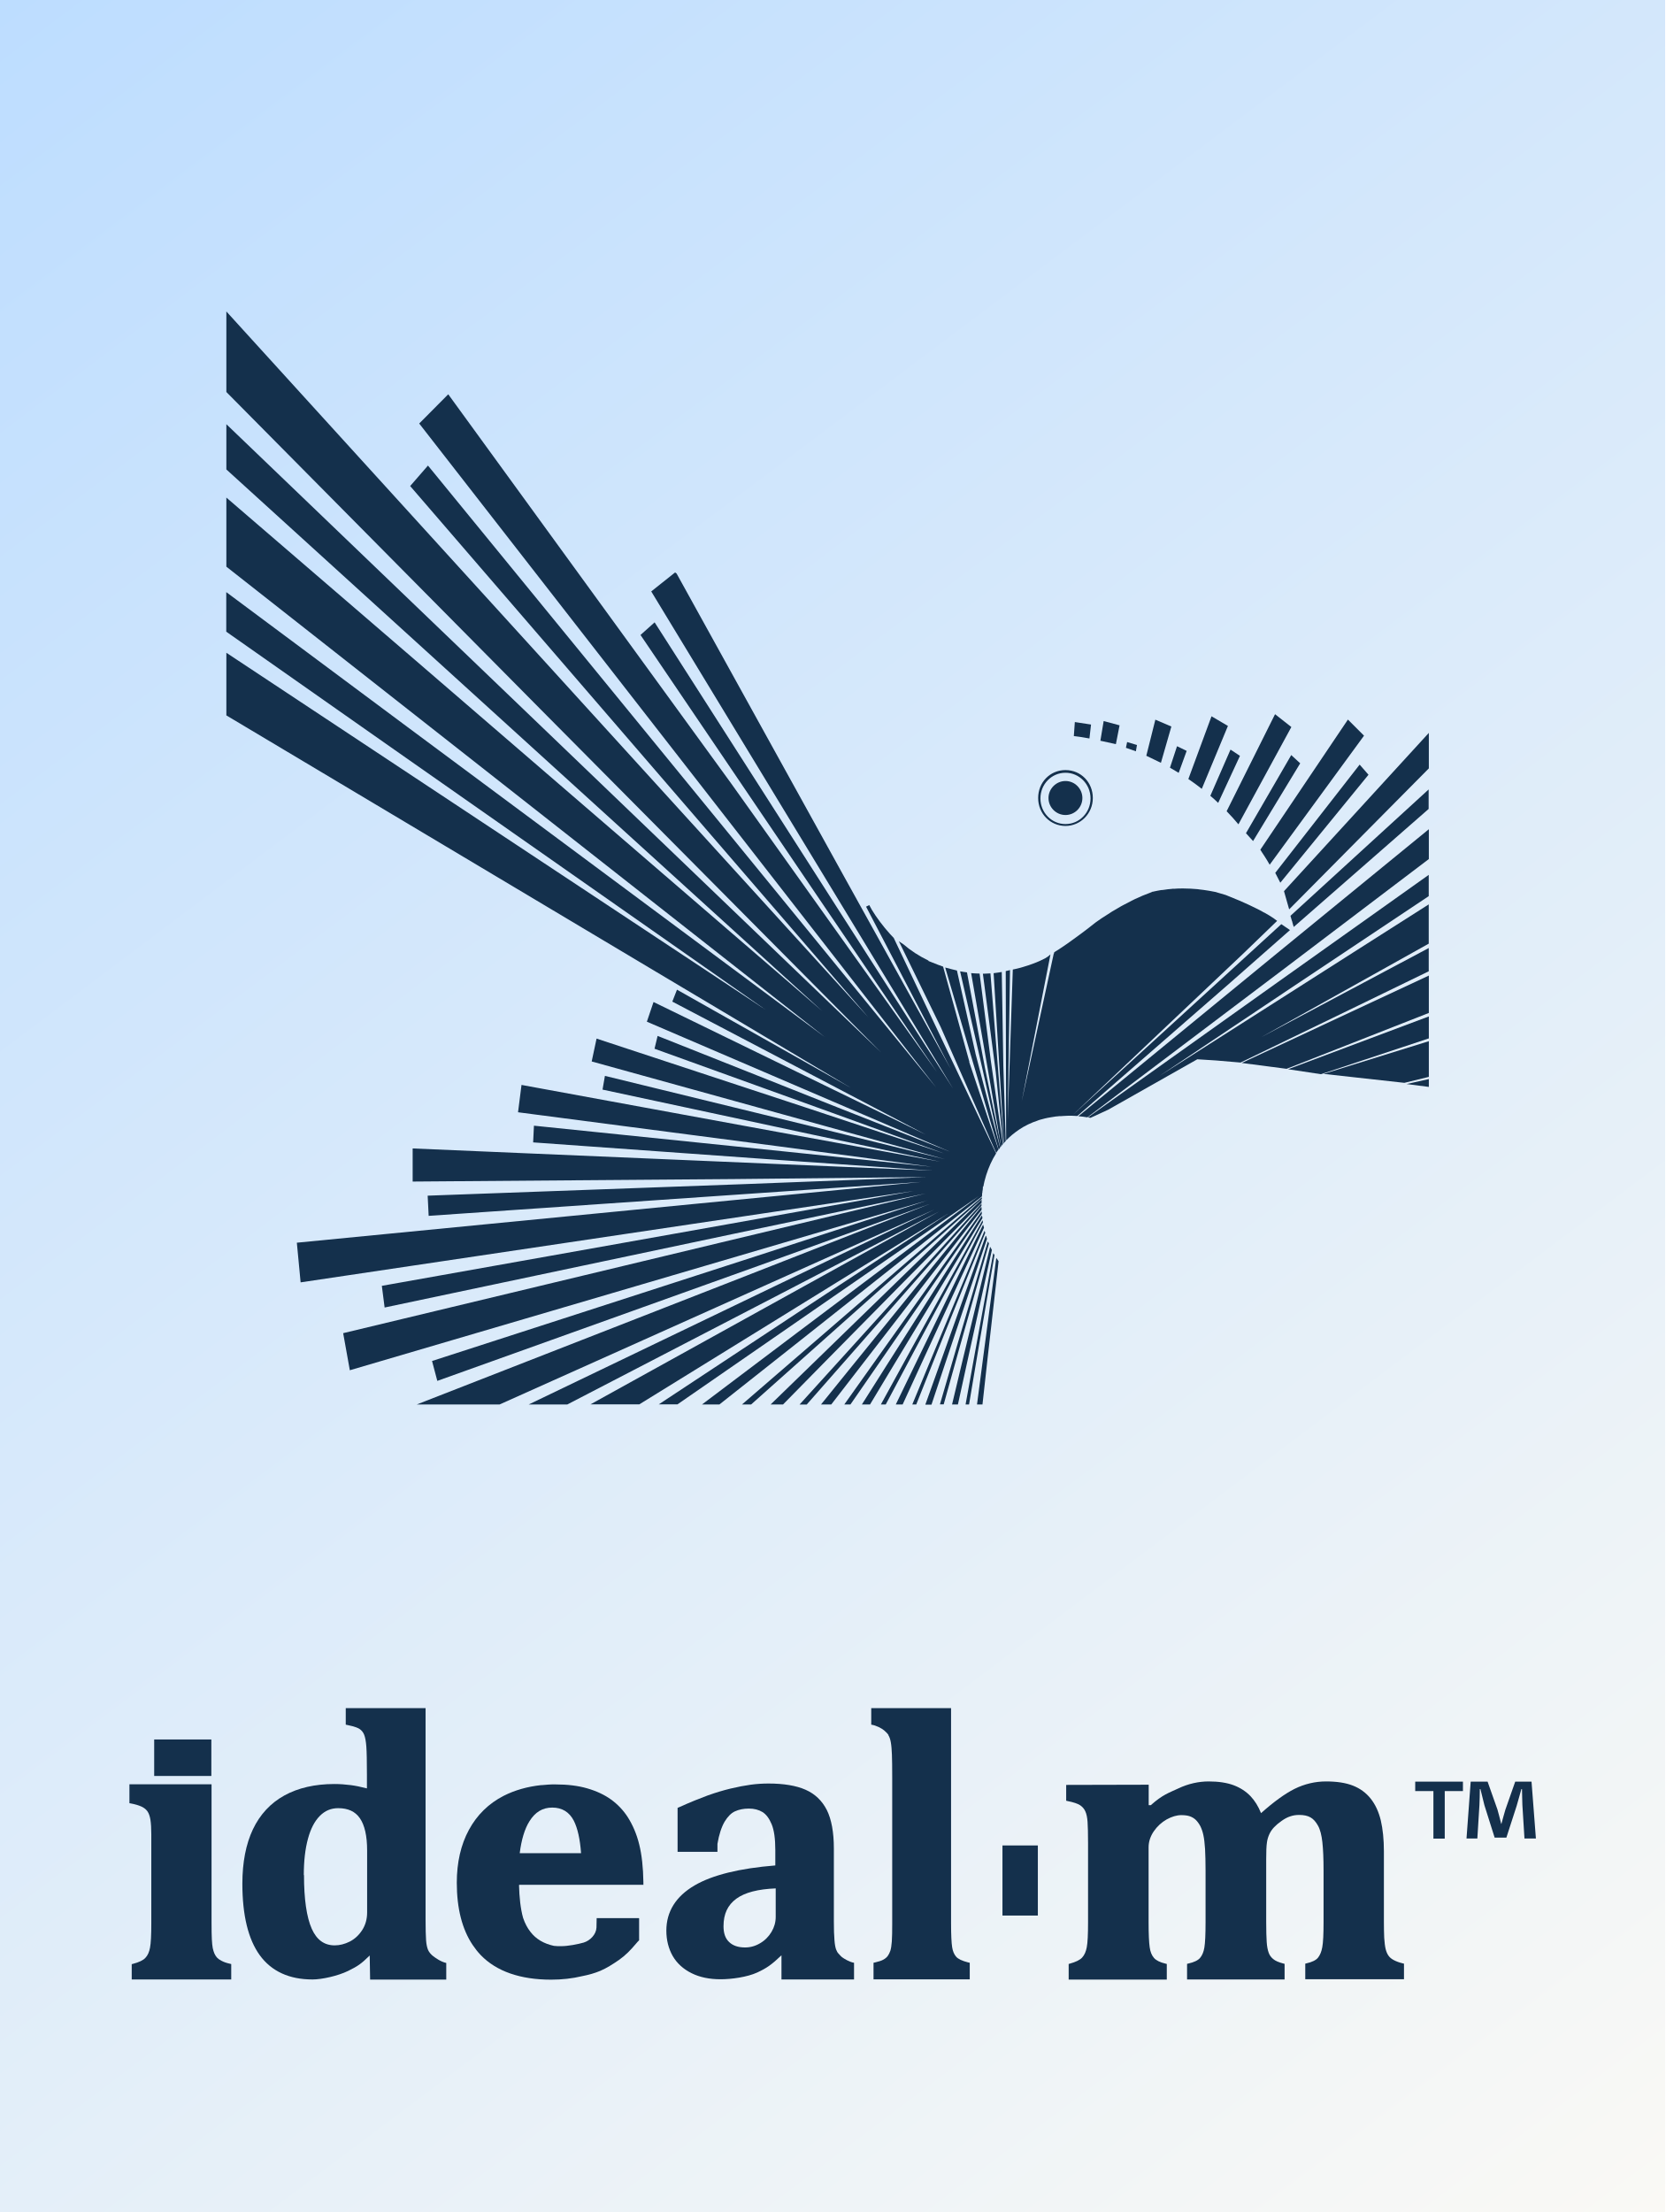
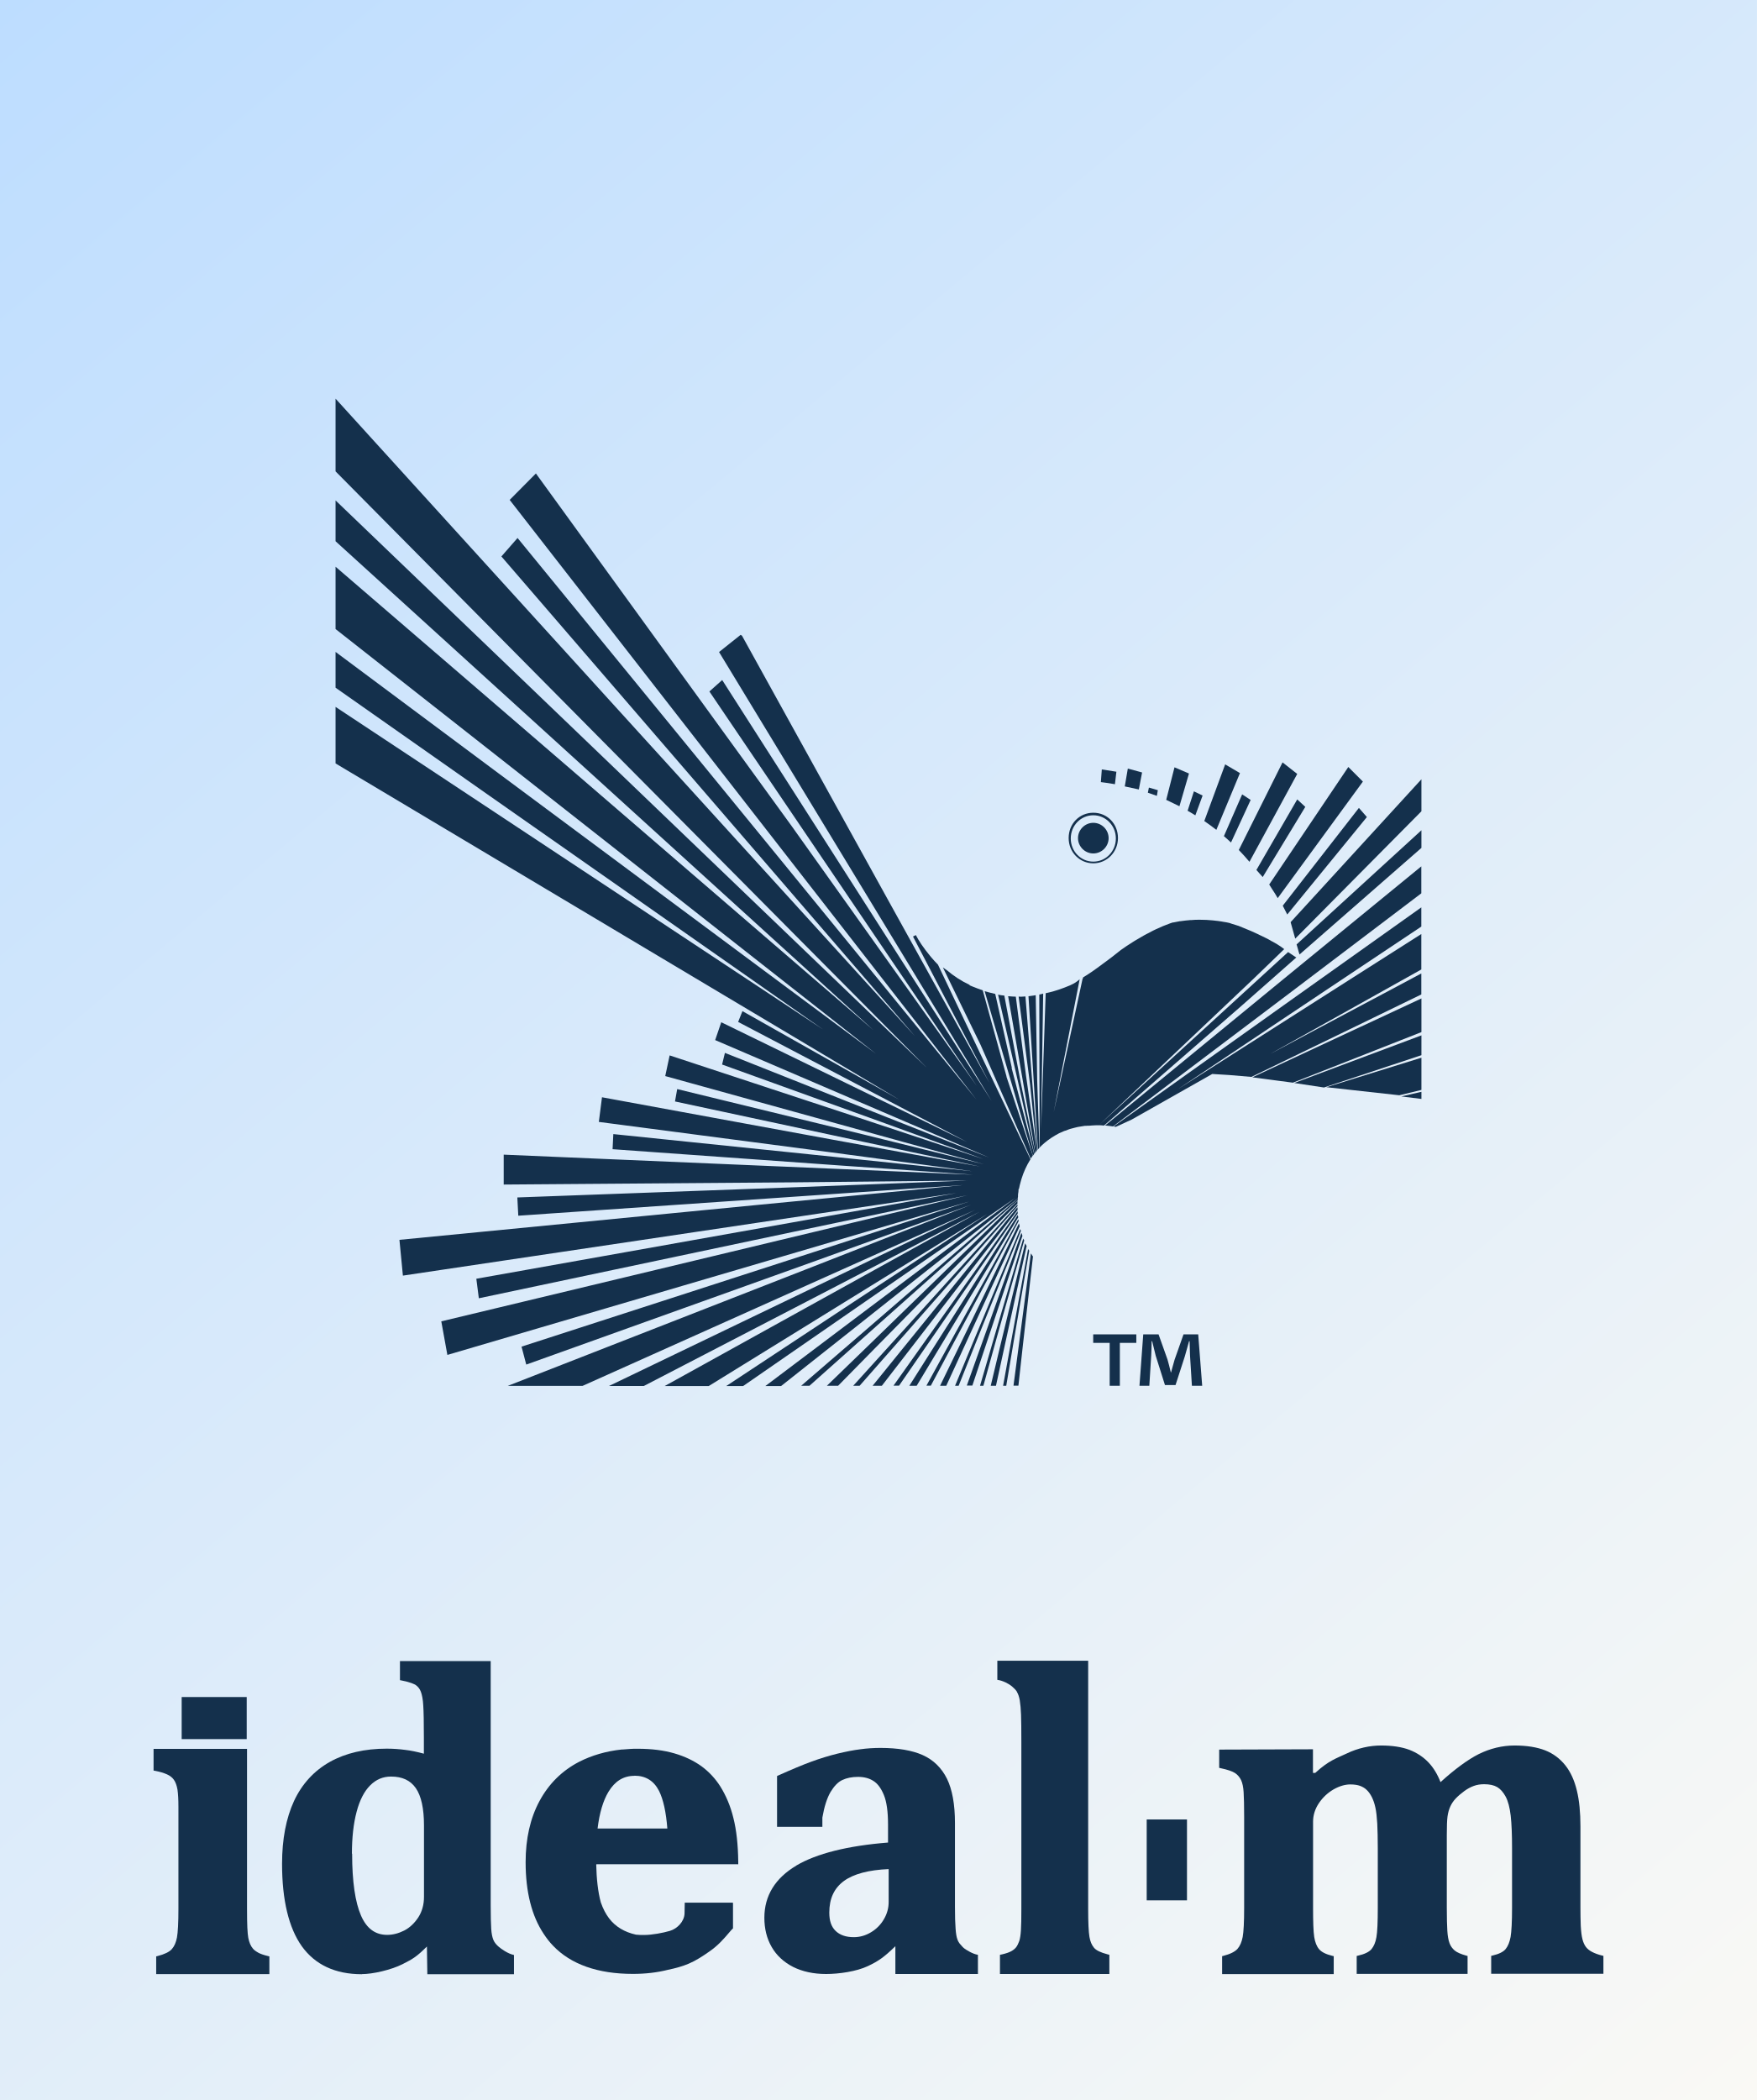
- <svg xmlns="http://www.w3.org/2000/svg" id="Layer_2" data-name="Layer 2" viewBox="-13.02 -31.33 167.5 222.5">
+ <svg xmlns="http://www.w3.org/2000/svg" id="Layer_2" data-name="Layer 2" viewBox="-14.64 -38 167.5 200.17">
  <defs>
-     <linearGradient id="placa" gradientUnits="userSpaceOnUse" x1="-13.02" y1="-31.33" x2="154.48" y2="191.17">
+     <linearGradient id="placa" gradientUnits="userSpaceOnUse" x1="-14.64" y1="-38" x2="152.86" y2="162.17">
      <stop offset="0" stop-color="#BDDDFF" />
      <stop offset="1" stop-color="#FAF9F5" />
    </linearGradient>
  </defs>
  <g id="Layer_1-2" data-name="Layer 1">
-     <rect x="-13.02" y="-31.33" width="167.5" height="222.5" fill="url(#placa)" />
+     <rect x="-14.64" y="-38" width="167.5" height="200.17" fill="url(#placa)" />
    <g>
-       <rect x="87.82" y="154.3" width="3.56" height="7.05" fill="#14304c" />
+       <rect x="94.68" y="135.43" width="3.84" height="7.71" fill="#14304c" />
      <g>
-         <path d="M9.27,165.91c-.21-.11-.36-.22-.47-.34-.11-.13-.2-.27-.26-.42s-.12-.33-.16-.53-.07-.5-.09-.88c-.02-.39-.03-.94-.03-1.65v-13.94H0v1.9l.12.02c.44.08.8.19,1.07.31.25.11.46.27.61.47.15.21.25.5.31.85.06.38.09.88.09,1.49v8.91c0,1.2-.04,2.04-.13,2.49-.08.43-.23.77-.46,1.01-.22.25-.65.45-1.26.61l-.12.03v1.54h10.01v-1.55l-.12-.03c-.36-.08-.65-.18-.86-.3Z" fill="#14304c" />
-         <rect x="2.49" y="143.64" width="5.75" height="3.67" fill="#14304c" />
+         <path d="M9.99,148.13c-.22-.12-.39-.24-.51-.38-.12-.14-.21-.29-.28-.46s-.13-.36-.17-.58-.07-.54-.09-.96c-.02-.43-.03-1.03-.03-1.8v-15.25H0v2.07l.13.02c.47.09.86.21,1.15.34.27.12.5.29.66.52.16.23.27.54.34.93.06.41.09.96.09,1.63v9.75c0,1.31-.05,2.23-.14,2.72-.09.47-.25.84-.49,1.11-.24.27-.7.49-1.36.66l-.13.03v1.69h10.79v-1.69l-.13-.03c-.38-.09-.7-.2-.93-.32Z" fill="#14304c" />
+         <rect x="2.68" y="123.76" width="6.2" height="4.01" fill="#14304c" />
      </g>
-       <path d="M18.42,167.78c.94,0,2.56-.36,3.58-.86.97-.48,1.29-.69,2.17-1.55l.04,2.42h7.66v-1.67c-.56-.12-1.12-.53-1.36-.72-.2-.16-.37-.37-.47-.59-.1-.24-.17-.56-.2-.97-.03-.42-.05-1.12-.05-2.06v-21.29h-8.03v1.66l.19.04c.74.15,1.07.3,1.21.4.2.14.35.32.45.57.11.27.18.67.22,1.19.04.54.06,1.49.06,2.82v1.39c-.62-.16-1.16-.27-1.63-.33-.54-.07-1.1-.11-1.65-.11-1.95,0-3.64.39-5.02,1.15-1.4.77-2.46,1.92-3.17,3.41-.7,1.48-1.06,3.32-1.06,5.47,0,3.17.59,5.59,1.75,7.19,1.18,1.62,2.96,2.44,5.31,2.44ZM17.54,157.28c0-1.4.14-2.64.42-3.66.27-1,.67-1.77,1.2-2.3.52-.52,1.12-.77,1.84-.77.99,0,1.71.33,2.18,1.01.48.69.73,1.78.73,3.24v6.24c0,.67-.17,1.27-.5,1.78-.34.52-.76.9-1.25,1.15-.5.25-1.01.38-1.51.38-1.05,0-1.81-.55-2.31-1.67-.52-1.17-.78-2.99-.78-5.4h0Z" fill="#14304c" />
-       <path d="M76.34,143.2c.11.17.2.42.25.73.06.33.09.75.11,1.24.02.5.03,1.29.03,2.36v14.6c0,.79-.01,1.4-.04,1.83-.03.41-.08.72-.15.94-.08.22-.17.4-.27.53-.1.13-.24.25-.42.35-.19.11-.47.2-.82.28l-.18.04v1.67h9.68v-1.67l-.18-.04c-.59-.15-.99-.34-1.19-.57-.2-.23-.34-.55-.4-.95-.07-.43-.11-1.24-.11-2.41v-21.64h-8.03v1.66c.5.07,1.05.37,1.29.57.18.15.34.31.45.48Z" fill="#14304c" />
-       <path d="M56.85,158.32c-1.88,1.1-2.84,2.63-2.84,4.55,0,.95.22,1.81.64,2.55.43.74,1.07,1.32,1.9,1.73h0s0,0,0,0c.82.41,1.8.61,2.91.61s2.69-.22,3.69-.68c.95-.44,1.44-.78,2.44-1.73v2.43h7.3v-1.68c-.46-.07-1.02-.42-1.19-.55-.14-.1-.25-.25-.36-.36s-.19-.25-.26-.44c-.07-.2-.13-.51-.16-.94-.04-.44-.06-1.07-.06-1.89v-7.32c0-1.62-.24-2.92-.7-3.85-.48-.95-1.2-1.64-2.16-2.06-.93-.41-2.19-.62-3.72-.62-.59,0-1.2.04-1.79.12-.59.08-1.27.21-2.03.39-.74.18-1.51.41-2.29.69-.76.28-1.74.67-2.89,1.19l-.14.06v4.42h4.01v-.8c.16-.95.41-1.7.72-2.23.31-.51.66-.87,1.04-1.04.39-.18.86-.28,1.4-.28s.99.12,1.37.35c.37.23.68.64.92,1.22.25.6.37,1.47.37,2.6v1.55c-3.59.29-6.33.96-8.12,2.01ZM65.01,158.63v2.86c0,.53-.14,1.03-.42,1.5-.28.47-.66.86-1.14,1.14-.48.29-.99.43-1.52.43-.69,0-1.23-.18-1.61-.55-.38-.36-.56-.88-.56-1.59,0-1.23.42-2.13,1.3-2.77h0c.85-.62,2.18-.96,3.95-1.03Z" fill="#14304c" />
-       <path d="M51.7,158.24v-.24c-.02-1.48-.16-2.76-.42-3.8-.25-1.03-.65-1.96-1.16-2.76-.44-.68-1-1.27-1.66-1.75-.66-.48-1.47-.86-2.4-1.13h0s0,0,0,0c-.92-.27-2-.4-3.21-.4h0s-.06,0-.09,0c-.21,0-.43,0-.64.02-.21.01-.41.03-.61.05-.03,0-.06,0-.09,0-1.39.15-2.66.51-3.78,1.08-1.5.77-2.68,1.92-3.49,3.42-.81,1.49-1.22,3.28-1.22,5.32,0,2.59.54,4.68,1.59,6.25.25.37.52.72.83,1.04,1.57,1.62,3.96,2.46,7.07,2.46,1.11,0,2.14-.12,3.1-.35.67-.13,1.31-.31,1.85-.54.63-.27,1.23-.65,1.87-1.09.67-.47,1.18-1,1.76-1.69.04-.05.08-.1.13-.15l.07-.07.07-.07v-2.21l-.03-.02h-4.24l-.02.95c-.03.69-.63,1.31-1.29,1.51-.59.17-1.57.36-2.26.36-.27,0-.51,0-.73-.03-1.01-.22-1.81-.68-2.37-1.42-.3-.38-.54-.84-.73-1.39-.26-.93-.38-2.08-.41-3.3l.03-.03h12.51ZM42.53,150.49c.97,0,1.71.43,2.17,1.32.38.75.63,1.85.73,3.27h-6.17c.17-1.35.49-2.43.97-3.2.58-.94,1.33-1.39,2.3-1.39Z" fill="#14304c" />
-       <path d="M94.23,148.21v1.59l.12.03c.62.12,1.05.27,1.29.43.23.16.41.36.52.62.12.26.19.62.22,1.05.03.45.05,1.16.05,2.12v7.98c0,1.21-.04,2.06-.13,2.51-.08.43-.23.78-.46,1.03-.22.25-.64.45-1.25.62l-.11.03v1.57h9.87v-1.57l-.12-.03c-.56-.13-.96-.33-1.17-.58-.22-.25-.37-.61-.43-1.07-.07-.48-.11-1.32-.11-2.53v-7.52c0-.57.18-1.11.52-1.61.35-.51.79-.91,1.3-1.2.51-.28,1.01-.43,1.47-.43.35,0,.65.04.87.12.22.08.42.2.59.36.16.16.31.36.45.62.13.26.24.57.31.91.08.35.13.82.17,1.4.03.59.05,1.32.05,2.16v5.2c0,1.23-.04,2.09-.12,2.55-.07.44-.22.79-.43,1.04-.21.25-.61.44-1.19.57l-.12.03v1.57h9.81v-1.57l-.11-.03c-.47-.12-.82-.27-1.03-.45-.21-.17-.37-.38-.46-.64-.1-.27-.17-.63-.2-1.08-.03-.46-.05-1.13-.05-2.01v-6.34c0-.75.02-1.3.07-1.63.04-.32.13-.61.25-.87s.28-.49.48-.7.45-.42.75-.63c.28-.2.57-.36.85-.45.28-.1.58-.15.91-.15.48,0,.86.08,1.15.25.29.16.54.45.75.83.22.39.36.95.44,1.66.08.72.12,1.67.12,2.83v5.2c0,1.21-.04,2.07-.13,2.54-.08.45-.23.8-.43,1.05-.2.25-.59.44-1.16.57l-.12.03v1.57h9.93v-1.57l-.12-.03c-.34-.08-.64-.19-.89-.32-.23-.12-.41-.26-.53-.43-.13-.17-.23-.4-.3-.67-.07-.29-.12-.67-.15-1.16-.02-.49-.03-1.03-.03-1.59v-7.09c0-1.2-.11-2.25-.31-3.11-.21-.87-.55-1.61-1.02-2.2s-1.07-1.03-1.79-1.31c-.71-.28-1.62-.42-2.7-.42s-2.16.25-3.17.75c-.96.48-2.09,1.3-3.37,2.44-.27-.69-.63-1.25-1.05-1.7-.47-.49-1.04-.86-1.71-1.11-.67-.25-1.51-.38-2.51-.38s-2.05.23-3.04.7c-.96.45-1.58.62-2.78,1.69h-.21v-2.06" fill="#14304c" />
-       <path d="M134.14,147.88v.95h-1.83v4.78h-1.14v-4.78h-1.83v-.95h4.8ZM140.33,153.6l-.21-3.37c-.02-.44-.02-.99-.04-1.6h-.06c-.15.51-.32,1.18-.48,1.7l-1.03,3.18h-1.18l-1.03-3.26c-.11-.44-.27-1.12-.4-1.62h-.06c0,.53-.02,1.07-.04,1.6l-.21,3.37h-1.09l.42-5.72h1.7l.99,2.8c.13.44.23.86.38,1.45h.02c.15-.53.27-1.01.4-1.43l.99-2.82h1.64l.44,5.72h-1.14Z" fill="#14304c" />
+       <path d="M19.86,150.17c1.02,0,2.76-.39,3.86-.94,1.04-.52,1.39-.75,2.34-1.69l.04,2.64h8.26v-1.83c-.6-.13-1.21-.58-1.46-.79-.21-.18-.4-.4-.5-.64-.11-.26-.18-.61-.21-1.06-.03-.46-.05-1.22-.05-2.25v-23.28h-8.65v1.82l.2.04c.8.16,1.15.33,1.31.43.21.15.38.36.48.63.11.29.2.73.23,1.3.04.59.06,1.63.06,3.09v1.52c-.66-.18-1.25-.3-1.76-.36-.59-.08-1.18-.12-1.78-.12-2.1,0-3.92.42-5.42,1.26-1.5.84-2.66,2.1-3.42,3.73-.75,1.62-1.14,3.64-1.14,5.98,0,3.47.64,6.11,1.88,7.86,1.27,1.77,3.19,2.67,5.72,2.67ZM18.91,138.69c0-1.53.15-2.89.45-4,.29-1.1.72-1.94,1.29-2.51.56-.56,1.21-.84,1.99-.84,1.07,0,1.84.36,2.36,1.1.52.75.78,1.95.78,3.55v6.82c0,.73-.18,1.39-.54,1.95-.37.56-.82.99-1.35,1.26-.54.27-1.08.41-1.62.41-1.13,0-1.95-.6-2.49-1.83-.56-1.28-.85-3.27-.85-5.9h0Z" fill="#14304c" />
+       <path d="M82.31,123.28c.12.19.21.46.27.8.06.37.1.82.12,1.36.02.55.03,1.41.03,2.58v15.97c0,.86-.01,1.53-.04,2-.03.44-.08.79-.16,1.03-.09.24-.18.43-.29.58-.11.14-.26.27-.46.38-.21.12-.51.22-.89.31l-.2.04v1.83h10.43v-1.83l-.19-.05c-.64-.17-1.07-.37-1.28-.63-.21-.25-.36-.6-.43-1.04-.08-.47-.12-1.36-.12-2.64v-23.67h-8.66v1.82c.54.07,1.13.4,1.39.62.19.16.37.34.49.53Z" fill="#14304c" />
+       <path d="M61.29,139.82c-2.03,1.2-3.06,2.88-3.06,4.98,0,1.04.23,1.98.7,2.79.46.8,1.15,1.44,2.05,1.9h0s0,0,0,0c.89.44,1.94.67,3.14.67s2.9-.24,3.97-.75c1.02-.48,1.55-.85,2.63-1.9v2.65h7.87v-1.83c-.49-.07-1.1-.46-1.29-.6-.15-.11-.27-.27-.39-.4s-.21-.28-.28-.48c-.08-.21-.14-.56-.17-1.02-.04-.48-.06-1.18-.06-2.07v-8c0-1.77-.26-3.19-.76-4.21-.51-1.03-1.29-1.8-2.32-2.26-1.01-.45-2.36-.68-4.02-.68-.64,0-1.29.04-1.93.13-.64.08-1.37.22-2.19.42-.8.2-1.63.45-2.47.76-.82.3-1.87.74-3.12,1.3l-.15.07v4.84h4.32v-.88c.18-1.04.44-1.86.78-2.44.34-.56.71-.95,1.12-1.14.42-.2.92-.3,1.5-.3s1.07.13,1.47.39c.4.25.73.7.99,1.33.27.65.4,1.6.4,2.84v1.7c-3.87.31-6.82,1.05-8.76,2.2ZM70.08,140.16v3.13c0,.58-.15,1.13-.45,1.64-.3.52-.71.94-1.23,1.25-.51.31-1.07.47-1.64.47-.74,0-1.33-.2-1.74-.6-.41-.4-.6-.96-.6-1.74,0-1.34.46-2.33,1.4-3.02h0c.92-.67,2.36-1.05,4.26-1.13Z" fill="#14304c" />
+       <path d="M55.74,139.73v-.27c-.02-1.62-.17-3.02-.46-4.16-.27-1.12-.7-2.14-1.25-3.02-.47-.74-1.07-1.39-1.79-1.92-.72-.52-1.59-.94-2.59-1.23h0s0,0,0,0c-.99-.29-2.16-.44-3.46-.44h0s-.06,0-.1,0c-.23,0-.46,0-.69.02-.22.01-.44.03-.66.05-.03,0-.07,0-.1,0-1.5.16-2.87.56-4.08,1.18-1.62.84-2.89,2.1-3.77,3.74-.88,1.63-1.32,3.59-1.32,5.82,0,2.83.58,5.12,1.72,6.83.27.41.56.79.89,1.13,1.7,1.78,4.27,2.69,7.62,2.69,1.19,0,2.31-.13,3.34-.39.73-.15,1.41-.34,1.99-.59.68-.29,1.33-.71,2.02-1.2.73-.51,1.27-1.1,1.9-1.85.05-.05.09-.11.14-.16l.08-.08.07-.07v-2.42l-.03-.03h-4.57l-.02,1.04c-.03.75-.68,1.44-1.4,1.65-.64.19-1.7.39-2.44.39-.29,0-.55,0-.79-.03-1.08-.24-1.95-.75-2.56-1.55-.32-.42-.58-.92-.79-1.52-.28-1.02-.41-2.28-.44-3.61l.03-.03h13.49ZM45.85,131.26c1.05,0,1.84.47,2.34,1.45.41.82.67,2.03.79,3.58h-6.65c.18-1.48.53-2.66,1.04-3.5.62-1.02,1.43-1.52,2.48-1.52Z" fill="#14304c" />
+       <path d="M101.59,128.77v1.74l.13.03c.67.14,1.13.3,1.39.47.25.17.44.4.57.67.13.28.21.67.24,1.15.03.5.05,1.27.05,2.32v8.73c0,1.33-.05,2.26-.14,2.75-.09.47-.25.85-.49,1.13-.24.27-.69.5-1.35.67l-.12.03v1.71h10.64v-1.71l-.13-.03c-.61-.15-1.03-.36-1.26-.63-.24-.28-.39-.67-.47-1.17-.08-.52-.11-1.45-.11-2.77v-8.22c0-.62.19-1.22.56-1.77.38-.56.85-.99,1.4-1.31.55-.31,1.09-.47,1.59-.47.38,0,.7.05.94.14.24.09.46.22.63.39.18.17.34.4.48.67.14.28.26.62.34,1,.09.39.14.9.18,1.53.03.64.05,1.44.05,2.36v5.69c0,1.34-.04,2.28-.13,2.78-.08.48-.24.86-.47,1.14-.23.27-.66.48-1.28.62l-.13.03v1.71h10.57v-1.71l-.12-.03c-.5-.14-.88-.3-1.11-.49-.22-.19-.39-.42-.49-.7-.11-.29-.18-.69-.21-1.18-.03-.5-.05-1.24-.05-2.2v-6.93c0-.82.02-1.42.07-1.78.05-.35.14-.67.27-.95s.3-.53.52-.76.49-.46.8-.69c.3-.22.61-.39.92-.5.3-.11.63-.16.98-.16.51,0,.93.09,1.24.27.31.18.58.49.81.91.23.43.39,1.04.48,1.81.09.79.13,1.82.13,3.1v5.69c0,1.33-.05,2.26-.14,2.78-.09.49-.25.88-.47,1.15-.22.27-.64.48-1.25.62l-.13.03v1.71h10.7v-1.71l-.13-.03c-.37-.09-.69-.21-.96-.35-.25-.13-.44-.29-.58-.47-.14-.19-.25-.43-.33-.74-.08-.31-.13-.74-.16-1.27-.02-.54-.03-1.13-.03-1.74v-7.75c0-1.31-.11-2.46-.34-3.4-.23-.96-.59-1.77-1.1-2.41s-1.16-1.13-1.93-1.43c-.77-.3-1.74-.46-2.91-.46s-2.33.28-3.42.82c-1.03.52-2.26,1.42-3.64,2.67-.29-.75-.67-1.37-1.13-1.86-.5-.53-1.12-.94-1.84-1.22-.72-.27-1.63-.41-2.7-.41s-2.21.25-3.27.76c-1.04.49-1.71.67-3,1.85h-.22v-2.25" fill="#14304c" />
    </g>
    <g>
-       <path d="M96.57,42.95l.16-1.4-1.63-.25-.1,1.41c.52.06,1.05.14,1.56.24h.01Z" fill="#14304c" />
-       <polygon points="99.6 41.63 98 41.2 97.67 43.18 99.23 43.52 99.6 41.63" fill="#14304c" />
-       <polygon points="104.81 41.75 103.2 41.06 102.29 44.69 103.76 45.4 104.81 41.75" fill="#14304c" />
-       <path d="M107.87,48.02l2.63-6.33-1.65-.97-2.33,6.31c.46.31.91.64,1.34.98h.01Z" fill="#14304c" />
-       <path d="M111.56,51.58h0s5.32-9.78,5.32-9.78l-1.64-1.29-4.87,9.76c.41.42.81.86,1.18,1.31Z" fill="#14304c" />
-       <path d="M114.14,54.73c.19.3.37.58.56.92h0s9.49-12.98,9.49-12.98l-1.62-1.62-8.81,13.09c.13.22.26.41.38.59Z" fill="#14304c" />
-       <polygon points="116.66 60.14 130.71 45.96 130.71 42.39 116.14 58.31 116.66 60.14" fill="#14304c" />
-       <polygon points="101.35 43.61 100.36 43.31 100.24 43.89 101.24 44.24 101.35 43.61" fill="#14304c" />
-       <path d="M105.54,46.4h.01s.8-2.2.8-2.2l-.97-.47-.71,2.16c.27.15.55.32.86.51Z" fill="#14304c" />
-       <path d="M109.51,49.43h.01s2.19-4.73,2.19-4.73l-.95-.63-2.03,4.65c.29.24.54.47.78.7Z" fill="#14304c" />
-       <path d="M112.33,52.5s.13.14.25.27l.05.06c.15.17.32.36.4.44h0s4.74-7.82,4.74-7.82l-.9-.83-4.56,7.87Z" fill="#14304c" />
-       <polygon points="115.26 56.47 115.77 57.46 124.64 46.6 123.75 45.58 115.26 56.47" fill="#14304c" />
-       <path d="M116.95,61.31c.05.2.1.4.17.6h0s13.57-11.87,13.57-11.87v-1.96l-13.9,12.71c.06.18.11.36.15.52Z" fill="#14304c" />
-       <path d="M95.46,80.95c.3.02.59.06.9.11h0s19.88-15.01,19.88-15.01l14.47-10.97v-3l-15.33,12.53-19.92,16.33Z" fill="#14304c" />
-       <path d="M84.51,75.49l-.03-.06-2.63-9.53c-.38-.13-.74-.27-1.18-.45l-.28-.11-.02-.05c-.93-.45-1.78-1-2.52-1.64-.07-.05-.14-.09-.21-.14l-.03-.02c-.07-.05-.14-.1-.21-.14h0s4.2,8.61,4.2,8.61l5.59,12.68c.07-.12.15-.23.23-.34l-2.95-8.82h.03Z" fill="#14304c" />
-       <path d="M96.44,81.07s.07.01.11.02c.04,0,.09.01.13.02h0s1.78-.82,1.78-.82l8.96-5.07,1.89.12,2.46.21,11.75-5.69,7.18-3.49v-2.34l-16.82,8.95,16.82-9.39v-3.95l-7.62,4.85-19.47,12.41,12.41-8.3,14.68-9.79v-2.14l-15.25,10.84-19.01,13.54Z" fill="#14304c" />
-       <path d="M85.74,89.19s0-.04,0-.06v-.04l-16.28,14.08-7.84,6.77h.92l23.21-20.68s0-.05,0-.08Z" fill="#14304c" />
-       <path d="M85.72,89.66v-.03c0-.08,0-.18,0-.29v-.02s-16.42,15.96-16.42,15.96l-4.8,4.66h1.25l3.97-4.04,16.01-16.24Z" fill="#14304c" />
-       <polygon points="111.93 75.57 111.88 75.59 116.4 76.18 130.71 70.56 130.71 66.8 111.93 75.57 111.93 75.57" fill="#14304c" />
-       <polygon points="128.25 77.59 130.71 76.99 130.71 73.4 120.12 76.69 128.25 77.59" fill="#14304c" />
-       <polygon points="128.47 77.71 130.71 78 130.71 77.21 128.47 77.71" fill="#14304c" />
-       <path d="M85.71,89.83s0-.05,0-.07v-.02s-13.45,14.86-13.45,14.86l-4.85,5.35h.72l17.58-19.99s0-.08,0-.12Z" fill="#14304c" />
-       <polygon points="116.58 76.21 116.54 76.22 119.86 76.72 130.71 73.12 130.71 70.91 116.58 76.21 116.58 76.21" fill="#14304c" />
-       <path d="M85.75,89.04c0-.05.01-.1.02-.15,0-.01,0-.03,0-.05v-.06s.01-.06.01-.06v-.07s.02,0,.02,0v-.11c.03-.11.04-.23.05-.36v-.14s.05-.02.05-.02c0-.02.04-.21.04-.21.01-.08.03-.15.05-.23l.02-.09c.01-.06.03-.12.05-.18l.05-.18s.07-.24.07-.25c.25-.79.58-1.53,1-2.19l-10.3-21.68c-.23-.23-.49-.52-.74-.82-.06-.07-.11-.13-.17-.2-.66-.81-1.23-1.64-1.55-2.28l-.32.16,8.51,16.31-10.81-19.5-16.76-30.32-.15-.11-2.4,1.91,30.36,50.01-12.13-18.93-17.89-27.97-1.42,1.27,18.53,27.36,11.28,16.6-20.68-29.01L32.07,8.33l-2.92,2.94,52,66.79-21.78-26.67L30.03,15.5l-1.79,2.06,30.13,34.94,15.95,18.49-30.79-33.85L9.75,0v8.1l31.56,31.87,34.3,34.56L9.75,11.34v4.55l59.94,54.48L28.76,35.08,9.75,18.72v6.95l16.7,13.13,43.51,34.19-42.03-31.22-18.19-13.54v3.98l16.91,11.87,37.37,26.18L9.75,34.33v6.3l42.52,25.37,20.28,12.08-17.47-9.86-.47,1.2,25.5,13.38-27.39-13.34-.67,1.98,18.55,7.96,11.94,5.12-11.31-4.46-18.1-7.19-.31,1.29,18.21,6.57,10.91,3.96-13.49-4.48-21.46-7.07-.49,2.3,35.52,9.83-13.09-3.23-21.1-5.15-.24,1.38,21.22,4.55,12.73,2.7-16.34-2.99-25.76-4.73-.35,2.75,25.94,3.39,15.65,2.09-14.71-1.53-25.28-2.6-.08,1.68,25.3,1.81,14.84,1.03-52.26-2.23v3.33s32.24-.25,32.24-.25l19.43-.2-18.35.71-31.81,1.16.1,2.03,49.54-3.41-23.11,2.24-39.69,3.87.38,3.99,61.67-9.19-18.41,3.29-35.09,6.25.28,2.18,34.91-7.37,19.52-4.1-20.85,4.99-37.75,9.06.67,3.73,37.42-11,20.71-6.09-17.21,5.6-32.65,10.56.53,2,32.32-11.58,17.22-6.22-18.39,7.2-33.21,12.97h8.33l43.72-19.6-15.62,7.5-25.17,12.1h3.88l21.6-11.2,15.8-8.21-35.07,19.4h4.91l13.96-8.62,17.14-10.59-14.95,9.84-14.19,9.37h1.88l12.64-8.74,17.69-12.22-18.34,13.79-9.52,7.18h1.75l8.18-6.47,18.2-14.43Z" fill="#14304c" />
-       <path d="M85.72,90.28c0-.07,0-.14-.03-.23l-13.38,16.5-2.74,3.39h1.03l15.12-19.57v-.1Z" fill="#14304c" />
-       <path d="M85.06,74.54h.03s0-.03,0-.03h-.01s-1.84-8.22-1.84-8.22c-.42-.09-.83-.21-1.18-.3h0l2.55,8.72,2.83,9.6c.04-.06.09-.13.14-.19l-2.47-9.46-.03-.13Z" fill="#14304c" />
-       <path d="M87.43,95.53c-.05-.07-.1-.15-.17-.25l-.06-.07-1.35,10.22-.59,4.51h.55l.49-4.43,1.13-9.97Z" fill="#14304c" />
-       <path d="M86.75,94.39l-.05-.1c-.03-.07-.07-.14-.12-.21l-2.78,11.46-1.05,4.4h.59l.94-4.29,2.48-11.26Z" fill="#14304c" />
-       <path d="M87.02,94.91s-.03-.05-.05-.08c-.02-.03-.04-.07-.08-.1l-1.8,9.79-.98,5.42h.35l.9-5.36,1.66-9.67Z" fill="#14304c" />
-       <path d="M87.75,66.44c-.27.05-.55.08-.82.12l1.05,17.06c.05-.06.11-.12.17-.18l-.24-7.52-.16-9.48Z" fill="#14304c" />
-       <path d="M116.74,62.22l-.87-.59-21.01,19.22,17.16-16.24,3.43-3.31c-.13-.1-.25-.19-.36-.27-.27-.18-.56-.36-.92-.56,0,0-.02-.01-.04-.02h-.02c-.16-.1-.33-.19-.49-.27-.08-.04-.17-.09-.26-.13-.24-.12-.45-.22-.66-.32l-.15-.07h0s0,0,0,0c-.27-.13-.54-.25-.82-.37l-1.39-.57h0s-.08-.03-.08-.03c-.2-.06-.43-.13-.68-.2l-.17-.05h0s-.12-.04-.12-.04c-.25-.05-.45-.09-.63-.12l-.19-.03c-.28-.05-.54-.08-.81-.11l-.2-.03c-.46-.04-.93-.07-1.42-.07h-.12s-.1,0-.1,0c-.25,0-.49.01-.74.03h-.17s-.05.01-.05.01c-.27.02-.54.05-.84.1l-.18.02h-.06c-.28.05-.51.09-.72.14l-.07.02h-.06s-.21.09-.21.09c-.52.19-1.06.41-1.58.66l-.12.06-.18.09c-.24.12-.5.25-.79.41l-.17.09-.13.07c-.25.14-.51.29-.75.44l-.14.08-.17.11c-.22.14-.44.28-.65.42l-.16.1-.15.1c-.17.11-.33.23-.49.34-.37.29-.71.56-1.04.81-.25.19-.49.37-.74.55,0,0-.52.38-.62.45l-.22.16c-.19.14-.38.27-.57.4-.38.26-.7.47-1.02.66l-.03.14h-.02s-3.23,14.9-3.23,14.9l2.9-14.82c-.14.14-.31.26-.53.39l-.12.06c-.11.06-.22.11-.37.18-.13.06-.27.12-.39.17-.14.06-.28.11-.42.16-.15.06-.3.11-.46.16-.15.05-.3.1-.45.14-.09.03-.18.05-.27.08-.25.07-.48.12-.72.17-.02,0-.03,0-.06.02l-.51,15.11.23-15.06-.17.04c-.08.02-.17.04-.26.06l.04,17.03c.37-.38.78-.73,1.24-1.04l.1-.07c.25-.17.53-.33.82-.47l.08-.04c.17-.08.36-.16.5-.22h.02s.09-.04.09-.04h.03s.38-.15.38-.15l.16-.05c.17-.05.33-.09.49-.13l.08-.02h.04s.05-.02.05-.02c.05-.01.11-.02.16-.03l.29-.05c.16-.03.33-.06.5-.08.02,0,.03,0,.04,0h.04s.02-.01.02-.01h.07s.09-.01.13-.02h.19s.28-.02.28-.02c.14,0,.29-.02.43-.02.02,0,.04,0,.08,0,.02,0,.04,0,.06,0,.02,0,.04,0,.07,0,.02,0,.04,0,.07,0,.02,0,.03,0,.06,0,.02,0,.03,0,.05,0,.14,0,.28.01.43.02h.12s15.37-13.4,15.37-13.4l6.04-5.32Z" fill="#14304c" />
-       <path d="M85.52,66.6c-.25,0-.5-.02-.78-.04h-.07s3.02,17.41,3.02,17.41c.05-.06.09-.12.14-.18l.03-.03-1.21-8.39-1.13-8.77Z" fill="#14304c" />
-       <path d="M86.03,66.61h-.18s1.29,9.86,1.29,9.86l.75,7.26s.06-.07.08-.09l-1.36-17.06c-.19.01-.39.02-.58.03Z" fill="#14304c" />
-       <path d="M84.25,66.48c-.09-.01-.18-.03-.26-.04h-.04c-.13-.03-.26-.05-.39-.06l2.23,9.74,1.8,7.98s.07-.09.1-.13l-1.64-7.93-1.8-9.56Z" fill="#14304c" />
-       <path d="M85.85,91.62s-.01-.07-.01-.11c0-.03,0-.06-.03-.09l-7.09,12.82-3.13,5.7h.49l2.94-5.52,6.84-12.8Z" fill="#14304c" />
-       <path d="M85.96,92.18v-.03c-.03-.1-.05-.2-.09-.3l-6.74,13.88-2.04,4.21h.69l1.81-3.94,6.37-13.83Z" fill="#14304c" />
-       <path d="M86.43,93.89l.03-.12v-.03c-.04-.07-.07-.13-.11-.2l-3.23,10.94-1.59,5.45h.38l1.49-5.34,3.03-10.71Z" fill="#14304c" />
-       <path d="M85.74,90.77s0-.08,0-.14c0-.03,0-.07-.02-.11l-9.86,13.86-3.95,5.56h.62l3.65-5.28,9.57-13.89Z" fill="#14304c" />
-       <path d="M85.8,91.22v-.09c-.02-.07-.03-.13-.05-.21l-9.61,15.13-2.46,3.89h.82l2.08-3.46,9.22-15.27Z" fill="#14304c" />
-       <path d="M86.09,92.68s-.02-.07-.03-.09c-.01-.04-.02-.07-.05-.11l-4.96,11.9-2.3,5.56h.4l2.17-5.45,4.77-11.81Z" fill="#14304c" />
-       <path d="M86.27,93.29c-.02-.06-.04-.12-.06-.18v-.04s-.07-.11-.07-.11l-4.51,12.61-1.57,4.39h.62l1.39-4.17,4.19-12.49Z" fill="#14304c" />
-       <path d="M94.16,51.75c1.49,0,2.75-1.23,2.75-2.81s-1.2-2.81-2.75-2.81-2.75,1.23-2.75,2.81,1.23,2.81,2.75,2.81ZM94.16,46.4c1.38,0,2.52,1.15,2.52,2.58s-1.12,2.58-2.52,2.58-2.52-1.15-2.52-2.58,1.12-2.58,2.52-2.58Z" fill="#14304c" />
-       <path d="M94.16,50.65c.94,0,1.7-.77,1.7-1.71s-.77-1.71-1.7-1.71-1.71.77-1.71,1.71.77,1.71,1.71,1.71Z" fill="#14304c" />
+       <path d="M91.65,36.76l.14-1.2-1.39-.22-.09,1.21c.45.05.89.12,1.34.2h0Z" fill="#14304c" />
+       <polygon points="94.24 35.63 92.88 35.26 92.59 36.96 93.93 37.25 94.24 35.63" fill="#14304c" />
+       <polygon points="98.71 35.73 97.33 35.14 96.54 38.24 97.8 38.85 98.71 35.73" fill="#14304c" />
+       <path d="M101.32,41.1l2.25-5.41-1.41-.83-1.99,5.4c.39.27.78.55,1.15.84h0Z" fill="#14304c" />
+       <path d="M104.48,44.14h0s4.55-8.37,4.55-8.37l-1.4-1.1-4.17,8.35c.35.36.69.74,1.01,1.12Z" fill="#14304c" />
+       <path d="M106.69,46.83c.16.25.32.49.48.78h0s8.12-11.11,8.12-11.11l-1.39-1.39-7.54,11.2c.12.19.22.35.32.51Z" fill="#14304c" />
+       <polygon points="108.84 51.47 120.87 39.33 120.87 36.28 108.4 49.9 108.84 51.47" fill="#14304c" />
+       <polygon points="95.74 37.32 94.89 37.07 94.79 37.56 95.65 37.86 95.74 37.32" fill="#14304c" />
+       <path d="M99.32,39.71h0s.69-1.88.69-1.88l-.83-.4-.6,1.85c.23.13.47.27.74.44Z" fill="#14304c" />
+       <path d="M102.72,42.3h0s1.87-4.05,1.87-4.05l-.81-.53-1.74,3.98c.24.21.46.4.67.6Z" fill="#14304c" />
+       <path d="M105.14,44.93s.11.12.22.24l.04.05c.13.15.28.3.34.38h0s4.06-6.69,4.06-6.69l-.77-.71-3.9,6.74Z" fill="#14304c" />
+       <polygon points="107.65 48.33 108.08 49.17 115.67 39.88 114.91 39.01 107.65 48.33" fill="#14304c" />
+       <path d="M109.1,52.47c.04.17.09.34.15.51h0s11.62-10.16,11.62-10.16v-1.68l-11.9,10.88c.05.16.09.31.13.45Z" fill="#14304c" />
+       <path d="M90.7,69.28c.25.02.51.05.77.09h0s17.01-12.84,17.01-12.84l12.38-9.38v-2.57l-13.12,10.73-17.04,13.98Z" fill="#14304c" />
+       <path d="M81.33,64.6l-.03-.05-2.25-8.15c-.32-.11-.64-.23-1.01-.38l-.24-.1v-.04c-.81-.38-1.54-.86-2.17-1.4-.06-.04-.12-.08-.18-.12l-.02-.02c-.06-.04-.12-.08-.18-.12h0s3.59,7.37,3.59,7.37l4.78,10.85c.06-.1.13-.2.2-.29l-2.52-7.55h.03Z" fill="#14304c" />
+       <path d="M91.54,69.38s.06,0,.09.01c.04,0,.08.01.11.02h0s1.52-.7,1.52-.7l7.67-4.34,1.62.1,2.11.18,10.05-4.87,6.15-2.99v-2l-14.39,7.66,14.39-8.04v-3.38l-6.52,4.15-16.66,10.62,10.62-7.1,12.56-8.38v-1.83l-13.05,9.28-16.27,11.59Z" fill="#14304c" />
+       <path d="M82.38,76.33s0-.03,0-.05v-.03l-13.93,12.05-6.71,5.79h.79l19.86-17.69s0-.04,0-.06Z" fill="#14304c" />
+       <path d="M82.36,76.73v-.02c0-.07,0-.16,0-.24v-.02s-14.06,13.66-14.06,13.66l-4.11,3.98h1.07l3.4-3.46,13.7-13.9Z" fill="#14304c" />
+       <polygon points="104.8 64.67 104.75 64.69 108.62 65.2 120.87 60.38 120.87 57.17 104.79 64.67 104.8 64.67" fill="#14304c" />
+       <polygon points="118.76 66.4 120.87 65.89 120.87 62.82 111.81 65.63 118.76 66.4" fill="#14304c" />
+       <polygon points="118.95 66.51 120.87 66.75 120.87 66.07 118.95 66.51" fill="#14304c" />
+       <path d="M82.36,76.88s0-.04,0-.06v-.02s-11.51,12.71-11.51,12.71l-4.15,4.58h.61l15.05-17.11s0-.07,0-.1Z" fill="#14304c" />
+       <polygon points="108.78 65.22 108.74 65.23 111.58 65.66 120.87 62.58 120.87 60.69 108.77 65.22 108.78 65.22" fill="#14304c" />
+       <path d="M82.39,76.2s0-.09.02-.13c0-.01,0-.03,0-.04v-.05s0-.05,0-.05v-.06s.01,0,.01,0v-.09c.02-.1.04-.2.04-.31v-.12s.04-.02.04-.02c0-.02.04-.18.04-.18.01-.07.03-.13.04-.19l.02-.07c.01-.05.03-.1.04-.15l.04-.15s.06-.21.06-.21c.21-.68.5-1.31.86-1.88l-8.82-18.55c-.2-.2-.42-.44-.64-.7-.05-.06-.1-.11-.14-.17-.57-.69-1.05-1.4-1.33-1.95l-.27.14,7.29,13.96-9.25-16.69-14.34-25.94-.13-.09-2.06,1.64,25.99,42.8-10.38-16.2-15.31-23.93-1.22,1.09,15.86,23.42,9.65,14.21-17.69-24.83L36.45,7.13l-2.5,2.52,44.5,57.16-18.64-22.82-25.11-30.71-1.54,1.76,25.78,29.9,13.65,15.83-26.35-28.97L17.35,0v6.93l27.01,27.27,29.36,29.58L17.35,9.7v3.89l51.3,46.62-35.03-30.19-16.27-14v5.94l14.29,11.23,37.24,29.26-35.97-26.72-15.56-11.59v3.41l14.47,10.16,31.98,22.4L17.35,29.38v5.39l36.39,21.71,17.35,10.34-14.95-8.44-.41,1.03,21.83,11.45-23.44-11.42-.58,1.7,15.88,6.81,10.22,4.38-9.68-3.82-15.49-6.15-.27,1.11,15.58,5.62,9.33,3.39-11.55-3.83-18.36-6.05-.42,1.97,30.4,8.41-11.2-2.77-18.06-4.4-.21,1.18,18.16,3.89,10.9,2.31-13.98-2.55-22.04-4.05-.3,2.35,22.2,2.91,13.4,1.79-12.59-1.31-21.63-2.23-.07,1.44,21.65,1.55,12.7.88-44.73-1.91v2.85s27.59-.21,27.59-.21l16.63-.17-15.7.61-27.22,1,.09,1.74,42.4-2.92-19.77,1.91-33.96,3.31.33,3.41,52.78-7.87-15.75,2.82-30.03,5.35.24,1.86,29.88-6.31,16.7-3.51-17.85,4.27-32.31,7.75.58,3.2,32.02-9.41,17.72-5.21-14.73,4.79-27.94,9.04.45,1.71,27.66-9.91,14.74-5.32-15.74,6.16-28.42,11.1h7.13l37.42-16.77-13.36,6.42-21.54,10.36h3.32l18.48-9.58,13.52-7.02-30.02,16.61h4.2l11.95-7.38,14.67-9.06-12.8,8.42-12.15,8.02h1.61l10.82-7.48,15.14-10.46-15.69,11.8-8.15,6.14h1.5l7-5.54,15.58-12.35Z" fill="#14304c" />
+       <path d="M82.37,77.26c0-.06,0-.12-.02-.19l-11.45,14.12-2.35,2.9h.88l12.94-16.75v-.08Z" fill="#14304c" />
+       <path d="M81.8,63.79h.03s0-.02,0-.02h-.01s-1.58-7.03-1.58-7.03c-.36-.08-.71-.18-1.01-.26h0l2.18,7.47,2.42,8.21c.04-.05.08-.11.12-.16l-2.12-8.09-.03-.11Z" fill="#14304c" />
+       <path d="M83.83,81.76c-.05-.06-.09-.13-.14-.22l-.05-.06-1.15,8.74-.51,3.86h.47l.42-3.8.97-8.54Z" fill="#14304c" />
+       <path d="M83.24,80.78l-.05-.09c-.03-.06-.06-.12-.1-.18l-2.38,9.81-.9,3.77h.5l.8-3.67,2.12-9.64Z" fill="#14304c" />
+       <path d="M83.48,81.22s-.03-.04-.04-.07c-.02-.03-.04-.06-.07-.08l-1.54,8.38-.84,4.64h.3l.77-4.59,1.42-8.28Z" fill="#14304c" />
+       <path d="M84.11,56.86c-.23.04-.47.07-.7.1l.9,14.6c.05-.05.09-.1.14-.15l-.21-6.43-.14-8.11Z" fill="#14304c" />
+       <path d="M108.91,53.25l-.75-.5-17.98,16.45,14.68-13.9,2.93-2.83c-.11-.09-.21-.16-.31-.23-.23-.16-.48-.31-.79-.48,0,0-.02-.01-.03-.02h-.02c-.14-.09-.28-.16-.42-.24-.07-.04-.14-.07-.22-.11-.2-.1-.39-.19-.56-.27l-.12-.06h0s0,0,0,0c-.23-.11-.46-.21-.7-.32l-1.19-.49h0s-.07-.02-.07-.02c-.17-.05-.37-.11-.58-.18l-.14-.05h0s-.1-.03-.1-.03c-.21-.05-.38-.08-.54-.1l-.16-.03c-.24-.04-.47-.07-.69-.09l-.17-.02c-.39-.04-.8-.06-1.21-.06h-.1s-.09,0-.09,0c-.21,0-.42.01-.63.03h-.15s-.05.01-.05.01c-.23.02-.46.04-.72.08l-.15.02h-.05c-.24.04-.43.08-.62.12h-.06s-.05.02-.05.02l-.18.06c-.45.16-.9.35-1.35.56l-.1.05-.15.07c-.2.1-.42.22-.67.35l-.15.08-.11.06c-.22.12-.43.25-.65.38l-.12.07-.15.09c-.19.12-.38.24-.56.36l-.14.09-.13.09c-.14.1-.28.19-.42.29-.31.25-.61.48-.89.7-.21.16-.42.32-.63.47,0,0-.45.33-.53.39l-.19.14c-.16.12-.33.23-.49.35-.32.22-.6.4-.87.56l-.03.12h-.02s-2.76,12.75-2.76,12.75l2.48-12.69c-.12.12-.27.22-.45.34l-.1.06c-.09.05-.19.1-.32.16-.11.05-.23.1-.34.14-.12.05-.24.09-.36.14-.13.05-.26.1-.39.14-.13.04-.26.08-.38.12-.08.02-.15.04-.23.07-.21.06-.41.1-.62.15-.01,0-.03,0-.05.01l-.44,12.93.2-12.89-.15.04c-.07.02-.14.03-.22.05l.03,14.58c.31-.32.67-.62,1.07-.89l.09-.06c.22-.14.45-.28.7-.41l.07-.03c.15-.07.31-.14.43-.19h.02s.08-.03.08-.03h.02s.33-.13.33-.13l.13-.04c.14-.04.29-.08.42-.11l.07-.02h.03s.05-.02.05-.02c.04,0,.09-.02.14-.03l.25-.04c.14-.02.28-.05.43-.07.01,0,.03,0,.04,0h.03s.02,0,.02,0h.06s.08-.01.11-.01h.16s.24-.02.24-.02c.12,0,.24-.02.37-.02.02,0,.04,0,.07,0,.02,0,.03,0,.05,0,.02,0,.04,0,.06,0,.02,0,.04,0,.06,0,.01,0,.03,0,.05,0,.01,0,.03,0,.04,0,.12,0,.24,0,.36.02h.1s13.16-11.46,13.16-11.46l5.17-4.56Z" fill="#14304c" />
+       <path d="M82.2,57c-.22,0-.43-.02-.67-.04h-.06s2.59,14.9,2.59,14.9c.04-.05.08-.1.12-.15l.02-.03-1.03-7.18-.97-7.51Z" fill="#14304c" />
+       <path d="M82.63,57h-.16s1.1,8.44,1.1,8.44l.64,6.22s.05-.06.07-.08l-1.16-14.6c-.17.01-.33.02-.49.03Z" fill="#14304c" />
+       <path d="M81.11,56.9c-.08-.01-.15-.02-.23-.03h-.04c-.11-.02-.22-.04-.33-.06l1.91,8.34,1.54,6.83s.06-.08.09-.11l-1.4-6.78-1.54-8.18Z" fill="#14304c" />
+       <path d="M82.47,78.41s0-.06-.01-.1c0-.03,0-.05-.03-.08l-6.07,10.97-2.68,4.88h.42l2.52-4.72,5.85-10.96Z" fill="#14304c" />
+       <path d="M82.57,78.89v-.02c-.02-.08-.04-.17-.07-.26l-5.77,11.88-1.75,3.6h.59l1.55-3.37,5.45-11.83Z" fill="#14304c" />
+       <path d="M82.97,80.35l.03-.1v-.02c-.03-.06-.06-.11-.09-.17l-2.76,9.36-1.36,4.67h.32l1.27-4.57,2.59-9.17Z" fill="#14304c" />
+       <path d="M82.38,77.68s0-.07,0-.12c0-.03,0-.06-.02-.1l-8.44,11.86-3.38,4.76h.53l3.12-4.52,8.19-11.88Z" fill="#14304c" />
+       <path d="M82.43,78.06v-.07c-.02-.06-.02-.12-.05-.18l-8.22,12.95-2.11,3.33h.7l1.78-2.96,7.89-13.07Z" fill="#14304c" />
+       <path d="M82.68,79.32s-.02-.06-.02-.07c-.01-.03-.02-.06-.04-.1l-4.24,10.18-1.97,4.76h.34l1.86-4.66,4.08-10.11Z" fill="#14304c" />
+       <path d="M82.84,79.83s-.03-.1-.05-.16v-.04s-.06-.1-.06-.1l-3.86,10.79-1.34,3.75h.53l1.19-3.57,3.58-10.69Z" fill="#14304c" />
+       <path d="M89.59,44.29c1.28,0,2.35-1.05,2.35-2.41s-1.02-2.41-2.35-2.41-2.35,1.05-2.35,2.41,1.05,2.41,2.35,2.41ZM89.59,39.71c1.18,0,2.15.98,2.15,2.21s-.96,2.21-2.15,2.21-2.15-.98-2.15-2.21.96-2.21,2.15-2.21Z" fill="#14304c" />
+       <path d="M89.59,43.35c.8,0,1.46-.66,1.46-1.46s-.66-1.46-1.46-1.46-1.46.66-1.46,1.46.66,1.46,1.46,1.46Z" fill="#14304c" />
+       <path d="M93.69,89.19v.81h-1.57v4.09h-.97v-4.09h-1.57v-.81h4.11ZM98.99,94.09l-.18-2.88c-.02-.38-.02-.85-.04-1.37h-.05c-.13.43-.27,1.01-.41,1.46l-.88,2.72h-1.01l-.88-2.79c-.09-.38-.23-.95-.34-1.39h-.05c0,.45-.02.92-.04,1.37l-.18,2.88h-.94l.36-4.9h1.46l.85,2.39c.11.38.2.74.32,1.24h.02c.13-.45.23-.86.34-1.22l.85-2.41h1.4l.38,4.9h-.97Z" fill="#14304c" />
    </g>
  </g>
</svg>
